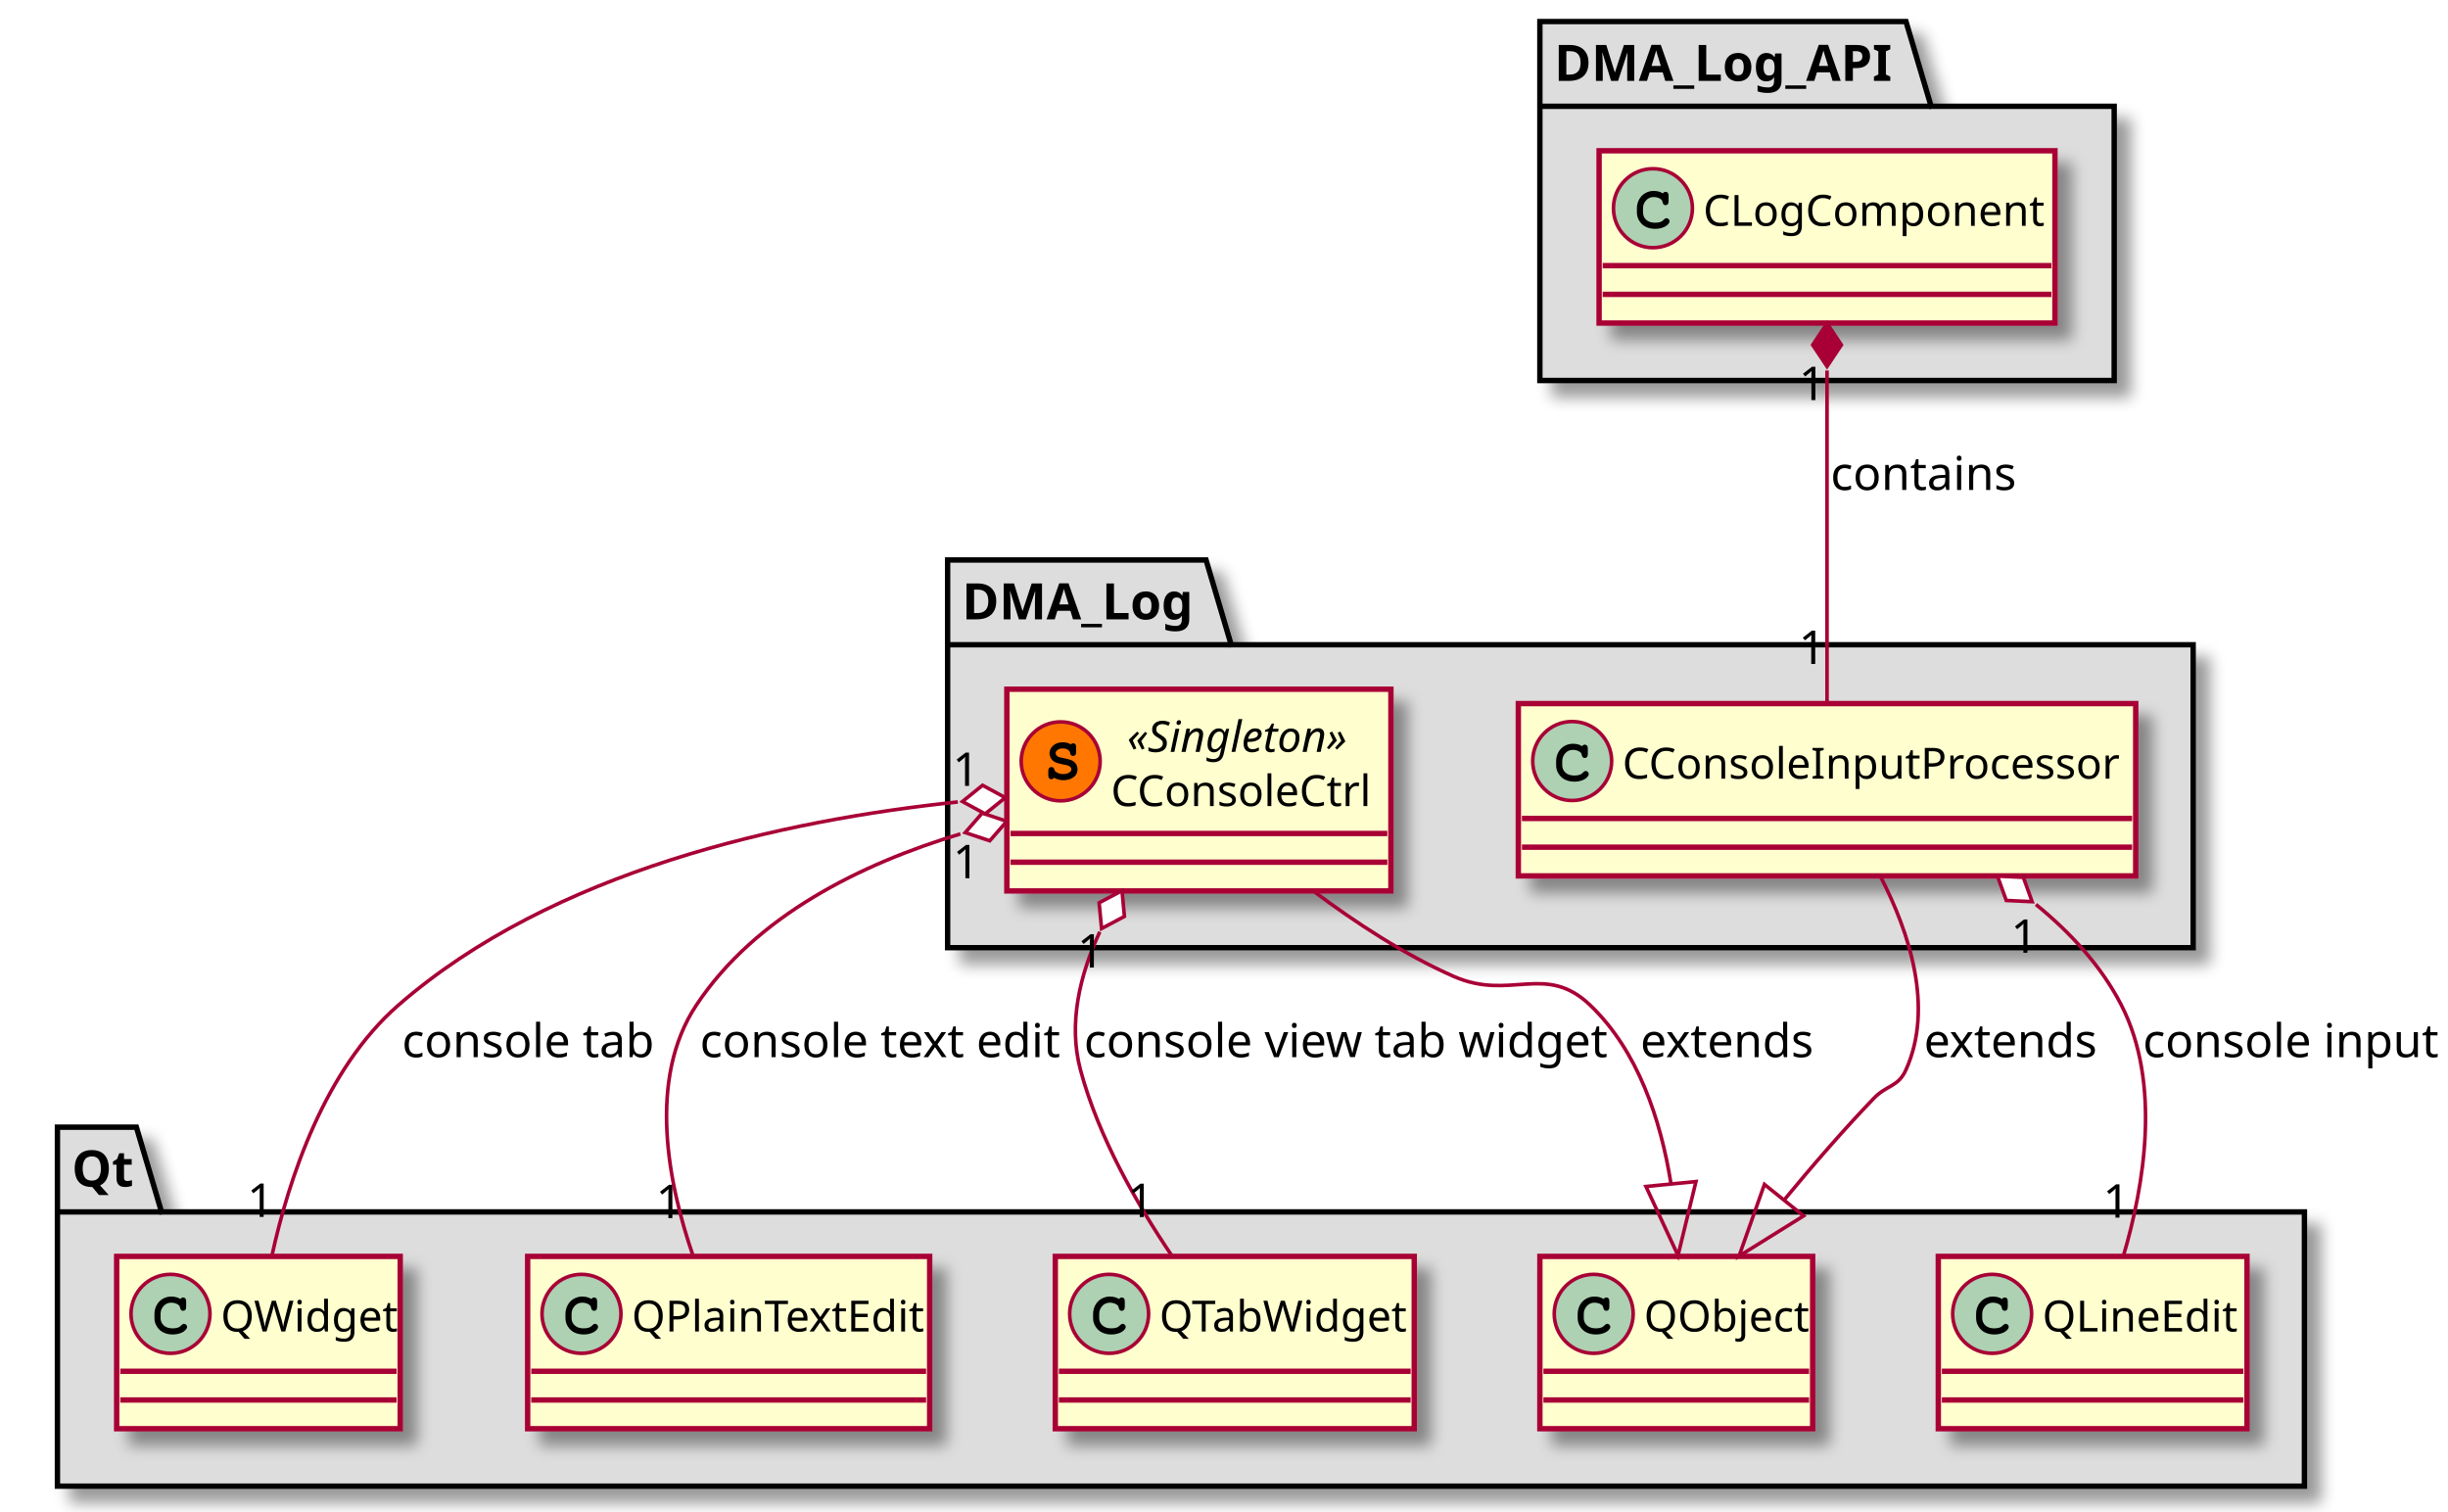
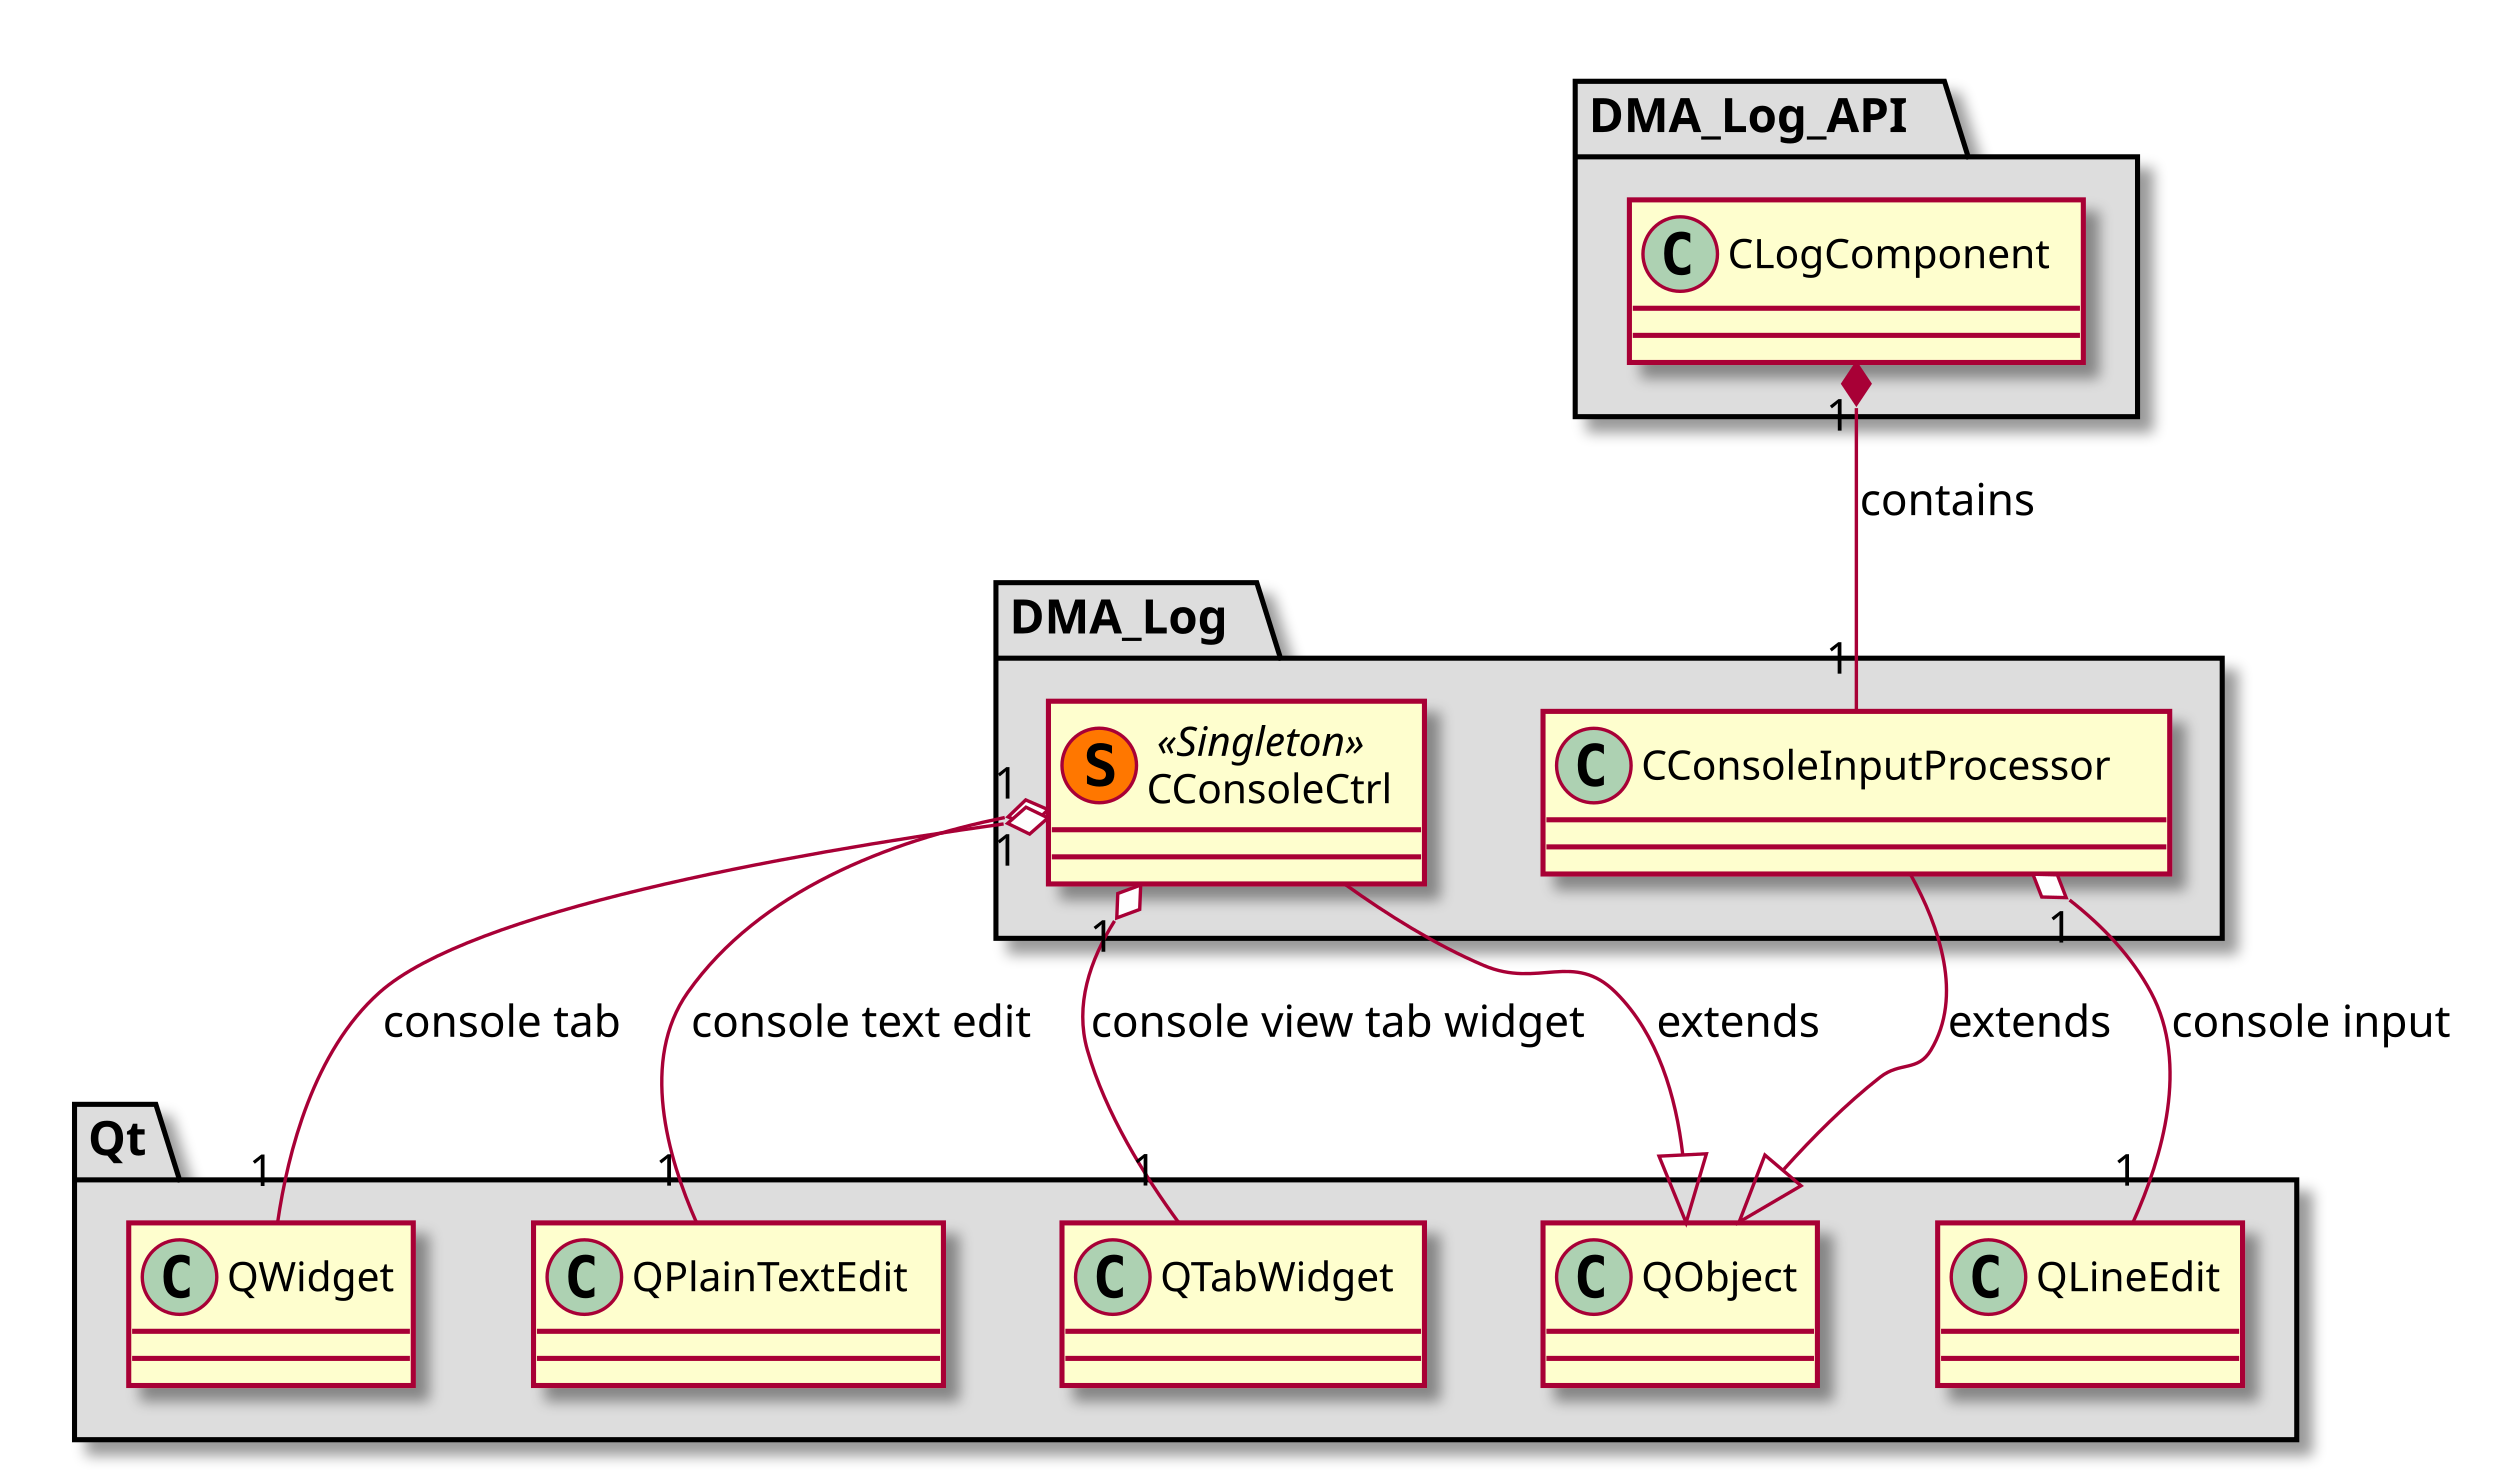
- <svg xmlns="http://www.w3.org/2000/svg" contentScriptType="application/ecmascript" contentStyleType="text/css" height="421px" preserveAspectRatio="none" style="width:682px;height:421px;background:#FEFEFE;" version="1.1" viewBox="0 0 682 421" width="682px" zoomAndPan="magnify">
+ <svg xmlns="http://www.w3.org/2000/svg" contentScriptType="application/ecmascript" contentStyleType="text/css" height="437px" preserveAspectRatio="none" style="width:738px;height:437px;background:#FEFEFE;" version="1.1" viewBox="0 0 738 437" width="738px" zoomAndPan="magnify">
  <defs>
    <filter height="300%" id="f11bxv3a7ul54j" width="300%" x="-1" y="-1">
      <feGaussianBlur result="blurOut" stdDeviation="2.0" />
      <feColorMatrix in="blurOut" result="blurOut2" type="matrix" values="0 0 0 0 0 0 0 0 0 0 0 0 0 0 0 0 0 0 .4 0" />
      <feOffset dx="4.0" dy="4.0" in="blurOut2" result="blurOut3" />
      <feBlend in="SourceGraphic" in2="blurOut3" mode="normal" />
    </filter>
  </defs>
  <g>
-     <polygon fill="#DDDDDD" filter="url(#f11bxv3a7ul54j)" points="264,156,336,156,343,179.609,611,179.609,611,264,264,264,264,156" style="stroke:#000000;stroke-width:1.5;" />
-     <line style="stroke:#000000;stroke-width:1.5;" x1="264" x2="343" y1="179.609" y2="179.609" />
-     <text fill="#000000" font-family="sans-serif" font-size="14" font-weight="bold" lengthAdjust="spacingAndGlyphs" textLength="66" x="268" y="172.533">DMA_Log</text>
-     <polygon fill="#DDDDDD" filter="url(#f11bxv3a7ul54j)" points="429,6,531,6,538,29.609,589,29.609,589,106,429,106,429,6" style="stroke:#000000;stroke-width:1.5;" />
-     <line style="stroke:#000000;stroke-width:1.5;" x1="429" x2="538" y1="29.609" y2="29.609" />
-     <text fill="#000000" font-family="sans-serif" font-size="14" font-weight="bold" lengthAdjust="spacingAndGlyphs" textLength="96" x="433" y="22.533">DMA_Log_API</text>
-     <polygon fill="#DDDDDD" filter="url(#f11bxv3a7ul54j)" points="16,314,38,314,45,337.609,642,337.609,642,414,16,414,16,314" style="stroke:#000000;stroke-width:1.5;" />
-     <line style="stroke:#000000;stroke-width:1.5;" x1="16" x2="45" y1="337.609" y2="337.609" />
-     <text fill="#000000" font-family="sans-serif" font-size="14" font-weight="bold" lengthAdjust="spacingAndGlyphs" textLength="16" x="20" y="330.533">Qt</text>
-     <rect codeLine="8" fill="#FEFECE" filter="url(#f11bxv3a7ul54j)" height="56.188" id="CConsoleCtrl" style="stroke:#A80036;stroke-width:1.5;" width="107" x="280.5" y="192" />
-     <ellipse cx="295.5" cy="212.094" fill="#FF7700" rx="11" ry="11" style="stroke:#A80036;stroke-width:1.0;" />
-     <path d="M293.609,216.656 Q293.391,216.922 293.25,217 Q293.109,217.078 292.922,217.078 Q292.531,217.078 292.289,216.812 Q292.047,216.547 292.047,215.953 L292.047,214.797 Q292.047,214.188 292.289,213.93 Q292.531,213.672 292.922,213.672 Q293.219,213.672 293.422,213.828 Q293.625,213.984 293.734,214.352 Q293.844,214.719 293.953,214.859 Q294.203,215.109 294.812,215.375 Q295.422,215.641 296.156,215.641 Q297.297,215.641 298.016,215.109 Q298.484,214.781 298.484,214.312 Q298.484,214 298.266,213.719 Q298.047,213.438 297.531,213.266 Q297.203,213.141 296.047,212.922 Q294.656,212.656 293.938,212.297 Q293.219,211.938 292.805,211.273 Q292.391,210.609 292.391,209.828 Q292.391,208.609 293.414,207.695 Q294.438,206.781 296.078,206.781 Q296.734,206.781 297.289,206.922 Q297.844,207.062 298.312,207.359 Q298.641,207.047 298.969,207.047 Q299.344,207.047 299.578,207.305 Q299.812,207.562 299.812,208.172 L299.812,209.453 Q299.812,210.062 299.578,210.32 Q299.344,210.578 298.969,210.578 Q298.656,210.578 298.422,210.391 Q298.234,210.25 298.148,209.828 Q298.062,209.406 297.922,209.219 Q297.672,208.906 297.195,208.695 Q296.719,208.484 296.078,208.484 Q295.156,208.484 294.625,208.906 Q294.094,209.328 294.094,209.797 Q294.094,210.109 294.312,210.406 Q294.531,210.703 294.953,210.875 Q295.234,210.984 296.539,211.242 Q297.844,211.5 298.547,211.805 Q299.25,212.109 299.719,212.766 Q300.188,213.422 300.188,214.328 Q300.188,215.594 299.297,216.344 Q298.109,217.344 296.281,217.344 Q295.578,217.344 294.914,217.172 Q294.25,217 293.609,216.656 Z " fill="#000000" />
-     <text fill="#000000" font-family="sans-serif" font-size="12" font-style="italic" lengthAdjust="spacingAndGlyphs" textLength="66" x="314" y="209.457">«Singleton»</text>
-     <text fill="#000000" font-family="sans-serif" font-size="12" lengthAdjust="spacingAndGlyphs" textLength="75" x="309.5" y="224.551">CConsoleCtrl</text>
-     <line style="stroke:#A80036;stroke-width:1.5;" x1="281.5" x2="386.5" y1="232.188" y2="232.188" />
-     <line style="stroke:#A80036;stroke-width:1.5;" x1="281.5" x2="386.5" y1="240.188" y2="240.188" />
-     <rect codeLine="12" fill="#FEFECE" filter="url(#f11bxv3a7ul54j)" height="48" id="CConsoleInputProcessor" style="stroke:#A80036;stroke-width:1.5;" width="172" x="423" y="196" />
-     <ellipse cx="438" cy="212" fill="#ADD1B2" rx="11" ry="11" style="stroke:#A80036;stroke-width:1.0;" />
-     <path d="M440.766,207.875 Q440.922,207.656 441.109,207.547 Q441.297,207.438 441.516,207.438 Q441.891,207.438 442.125,207.695 Q442.359,207.953 442.359,208.562 L442.359,210.016 Q442.359,210.625 442.125,210.891 Q441.891,211.156 441.516,211.156 Q441.172,211.156 440.969,210.953 Q440.766,210.766 440.656,210.25 Q440.609,209.891 440.422,209.703 Q440.094,209.328 439.484,209.109 Q438.875,208.891 438.25,208.891 Q437.484,208.891 436.852,209.219 Q436.219,209.547 435.727,210.297 Q435.234,211.047 435.234,212.078 L435.234,213.172 Q435.234,214.406 436.125,215.227 Q437.016,216.047 438.609,216.047 Q439.547,216.047 440.203,215.797 Q440.594,215.641 441.016,215.203 Q441.281,214.938 441.43,214.859 Q441.578,214.781 441.781,214.781 Q442.109,214.781 442.367,215.039 Q442.625,215.297 442.625,215.641 Q442.625,215.984 442.281,216.391 Q441.781,216.969 440.984,217.297 Q439.906,217.75 438.609,217.75 Q437.094,217.75 435.891,217.125 Q434.906,216.625 434.219,215.555 Q433.531,214.484 433.531,213.203 L433.531,212.047 Q433.531,210.719 434.148,209.57 Q434.766,208.422 435.859,207.805 Q436.953,207.188 438.188,207.188 Q438.922,207.188 439.57,207.352 Q440.219,207.516 440.766,207.875 Z " fill="#000000" />
-     <text fill="#000000" font-family="sans-serif" font-size="12" lengthAdjust="spacingAndGlyphs" textLength="140" x="452" y="216.91">CConsoleInputProcessor</text>
-     <line style="stroke:#A80036;stroke-width:1.5;" x1="424" x2="594" y1="228" y2="228" />
-     <line style="stroke:#A80036;stroke-width:1.5;" x1="424" x2="594" y1="236" y2="236" />
-     <rect codeLine="21" fill="#FEFECE" filter="url(#f11bxv3a7ul54j)" height="48" id="CLogComponent" style="stroke:#A80036;stroke-width:1.5;" width="127" x="445.5" y="42" />
-     <ellipse cx="460.5" cy="58" fill="#ADD1B2" rx="11" ry="11" style="stroke:#A80036;stroke-width:1.0;" />
-     <path d="M463.266,53.875 Q463.422,53.656 463.609,53.547 Q463.797,53.438 464.016,53.438 Q464.391,53.438 464.625,53.695 Q464.859,53.953 464.859,54.562 L464.859,56.016 Q464.859,56.625 464.625,56.891 Q464.391,57.156 464.016,57.156 Q463.672,57.156 463.469,56.953 Q463.266,56.766 463.156,56.25 Q463.109,55.891 462.922,55.703 Q462.594,55.328 461.984,55.109 Q461.375,54.891 460.75,54.891 Q459.984,54.891 459.352,55.219 Q458.719,55.547 458.227,56.297 Q457.734,57.047 457.734,58.078 L457.734,59.172 Q457.734,60.406 458.625,61.227 Q459.516,62.047 461.109,62.047 Q462.047,62.047 462.703,61.797 Q463.094,61.641 463.516,61.203 Q463.781,60.938 463.93,60.859 Q464.078,60.781 464.281,60.781 Q464.609,60.781 464.867,61.039 Q465.125,61.297 465.125,61.641 Q465.125,61.984 464.781,62.391 Q464.281,62.969 463.484,63.297 Q462.406,63.75 461.109,63.75 Q459.594,63.75 458.391,63.125 Q457.406,62.625 456.719,61.555 Q456.031,60.484 456.031,59.203 L456.031,58.047 Q456.031,56.719 456.648,55.57 Q457.266,54.422 458.359,53.805 Q459.453,53.188 460.688,53.188 Q461.422,53.188 462.07,53.352 Q462.719,53.516 463.266,53.875 Z " fill="#000000" />
-     <text fill="#000000" font-family="sans-serif" font-size="12" lengthAdjust="spacingAndGlyphs" textLength="95" x="474.5" y="62.91">CLogComponent</text>
-     <line style="stroke:#A80036;stroke-width:1.5;" x1="446.5" x2="571.5" y1="74" y2="74" />
-     <line style="stroke:#A80036;stroke-width:1.5;" x1="446.5" x2="571.5" y1="82" y2="82" />
-     <rect codeLine="30" fill="#FEFECE" filter="url(#f11bxv3a7ul54j)" height="48" id="QLineEdit" style="stroke:#A80036;stroke-width:1.5;" width="86" x="540" y="350" />
-     <ellipse cx="555" cy="366" fill="#ADD1B2" rx="11" ry="11" style="stroke:#A80036;stroke-width:1.0;" />
-     <path d="M557.766,361.875 Q557.922,361.656 558.109,361.547 Q558.297,361.438 558.516,361.438 Q558.891,361.438 559.125,361.695 Q559.359,361.953 559.359,362.562 L559.359,364.016 Q559.359,364.625 559.125,364.891 Q558.891,365.156 558.516,365.156 Q558.172,365.156 557.969,364.953 Q557.766,364.766 557.656,364.25 Q557.609,363.891 557.422,363.703 Q557.094,363.328 556.484,363.109 Q555.875,362.891 555.25,362.891 Q554.484,362.891 553.852,363.219 Q553.219,363.547 552.727,364.297 Q552.234,365.047 552.234,366.078 L552.234,367.172 Q552.234,368.406 553.125,369.227 Q554.016,370.047 555.609,370.047 Q556.547,370.047 557.203,369.797 Q557.594,369.641 558.016,369.203 Q558.281,368.938 558.43,368.859 Q558.578,368.781 558.781,368.781 Q559.109,368.781 559.367,369.039 Q559.625,369.297 559.625,369.641 Q559.625,369.984 559.281,370.391 Q558.781,370.969 557.984,371.297 Q556.906,371.75 555.609,371.75 Q554.094,371.75 552.891,371.125 Q551.906,370.625 551.219,369.555 Q550.531,368.484 550.531,367.203 L550.531,366.047 Q550.531,364.719 551.148,363.57 Q551.766,362.422 552.859,361.805 Q553.953,361.188 555.188,361.188 Q555.922,361.188 556.57,361.352 Q557.219,361.516 557.766,361.875 Z " fill="#000000" />
-     <text fill="#000000" font-family="sans-serif" font-size="12" lengthAdjust="spacingAndGlyphs" textLength="54" x="569" y="370.91">QLineEdit</text>
-     <line style="stroke:#A80036;stroke-width:1.5;" x1="541" x2="625" y1="382" y2="382" />
-     <line style="stroke:#A80036;stroke-width:1.5;" x1="541" x2="625" y1="390" y2="390" />
-     <rect codeLine="34" fill="#FEFECE" filter="url(#f11bxv3a7ul54j)" height="48" id="QObject" style="stroke:#A80036;stroke-width:1.5;" width="76" x="429" y="350" />
-     <ellipse cx="444" cy="366" fill="#ADD1B2" rx="11" ry="11" style="stroke:#A80036;stroke-width:1.0;" />
-     <path d="M446.766,361.875 Q446.922,361.656 447.109,361.547 Q447.297,361.438 447.516,361.438 Q447.891,361.438 448.125,361.695 Q448.359,361.953 448.359,362.562 L448.359,364.016 Q448.359,364.625 448.125,364.891 Q447.891,365.156 447.516,365.156 Q447.172,365.156 446.969,364.953 Q446.766,364.766 446.656,364.25 Q446.609,363.891 446.422,363.703 Q446.094,363.328 445.484,363.109 Q444.875,362.891 444.25,362.891 Q443.484,362.891 442.852,363.219 Q442.219,363.547 441.727,364.297 Q441.234,365.047 441.234,366.078 L441.234,367.172 Q441.234,368.406 442.125,369.227 Q443.016,370.047 444.609,370.047 Q445.547,370.047 446.203,369.797 Q446.594,369.641 447.016,369.203 Q447.281,368.938 447.43,368.859 Q447.578,368.781 447.781,368.781 Q448.109,368.781 448.367,369.039 Q448.625,369.297 448.625,369.641 Q448.625,369.984 448.281,370.391 Q447.781,370.969 446.984,371.297 Q445.906,371.75 444.609,371.75 Q443.094,371.75 441.891,371.125 Q440.906,370.625 440.219,369.555 Q439.531,368.484 439.531,367.203 L439.531,366.047 Q439.531,364.719 440.148,363.57 Q440.766,362.422 441.859,361.805 Q442.953,361.188 444.188,361.188 Q444.922,361.188 445.57,361.352 Q446.219,361.516 446.766,361.875 Z " fill="#000000" />
-     <text fill="#000000" font-family="sans-serif" font-size="12" lengthAdjust="spacingAndGlyphs" textLength="44" x="458" y="370.91">QObject</text>
-     <line style="stroke:#A80036;stroke-width:1.5;" x1="430" x2="504" y1="382" y2="382" />
-     <line style="stroke:#A80036;stroke-width:1.5;" x1="430" x2="504" y1="390" y2="390" />
-     <rect codeLine="38" fill="#FEFECE" filter="url(#f11bxv3a7ul54j)" height="48" id="QPlainTextEdit" style="stroke:#A80036;stroke-width:1.5;" width="112" x="147" y="350" />
-     <ellipse cx="162" cy="366" fill="#ADD1B2" rx="11" ry="11" style="stroke:#A80036;stroke-width:1.0;" />
-     <path d="M164.766,361.875 Q164.922,361.656 165.109,361.547 Q165.297,361.438 165.516,361.438 Q165.891,361.438 166.125,361.695 Q166.359,361.953 166.359,362.562 L166.359,364.016 Q166.359,364.625 166.125,364.891 Q165.891,365.156 165.516,365.156 Q165.172,365.156 164.969,364.953 Q164.766,364.766 164.656,364.25 Q164.609,363.891 164.422,363.703 Q164.094,363.328 163.484,363.109 Q162.875,362.891 162.25,362.891 Q161.484,362.891 160.852,363.219 Q160.219,363.547 159.727,364.297 Q159.234,365.047 159.234,366.078 L159.234,367.172 Q159.234,368.406 160.125,369.227 Q161.016,370.047 162.609,370.047 Q163.547,370.047 164.203,369.797 Q164.594,369.641 165.016,369.203 Q165.281,368.938 165.43,368.859 Q165.578,368.781 165.781,368.781 Q166.109,368.781 166.367,369.039 Q166.625,369.297 166.625,369.641 Q166.625,369.984 166.281,370.391 Q165.781,370.969 164.984,371.297 Q163.906,371.75 162.609,371.75 Q161.094,371.75 159.891,371.125 Q158.906,370.625 158.219,369.555 Q157.531,368.484 157.531,367.203 L157.531,366.047 Q157.531,364.719 158.148,363.57 Q158.766,362.422 159.859,361.805 Q160.953,361.188 162.188,361.188 Q162.922,361.188 163.57,361.352 Q164.219,361.516 164.766,361.875 Z " fill="#000000" />
-     <text fill="#000000" font-family="sans-serif" font-size="12" lengthAdjust="spacingAndGlyphs" textLength="80" x="176" y="370.91">QPlainTextEdit</text>
-     <line style="stroke:#A80036;stroke-width:1.5;" x1="148" x2="258" y1="382" y2="382" />
-     <line style="stroke:#A80036;stroke-width:1.5;" x1="148" x2="258" y1="390" y2="390" />
-     <rect codeLine="42" fill="#FEFECE" filter="url(#f11bxv3a7ul54j)" height="48" id="QTabWidget" style="stroke:#A80036;stroke-width:1.5;" width="100" x="294" y="350" />
-     <ellipse cx="309" cy="366" fill="#ADD1B2" rx="11" ry="11" style="stroke:#A80036;stroke-width:1.0;" />
-     <path d="M311.766,361.875 Q311.922,361.656 312.109,361.547 Q312.297,361.438 312.516,361.438 Q312.891,361.438 313.125,361.695 Q313.359,361.953 313.359,362.562 L313.359,364.016 Q313.359,364.625 313.125,364.891 Q312.891,365.156 312.516,365.156 Q312.172,365.156 311.969,364.953 Q311.766,364.766 311.656,364.25 Q311.609,363.891 311.422,363.703 Q311.094,363.328 310.484,363.109 Q309.875,362.891 309.25,362.891 Q308.484,362.891 307.852,363.219 Q307.219,363.547 306.727,364.297 Q306.234,365.047 306.234,366.078 L306.234,367.172 Q306.234,368.406 307.125,369.227 Q308.016,370.047 309.609,370.047 Q310.547,370.047 311.203,369.797 Q311.594,369.641 312.016,369.203 Q312.281,368.938 312.43,368.859 Q312.578,368.781 312.781,368.781 Q313.109,368.781 313.367,369.039 Q313.625,369.297 313.625,369.641 Q313.625,369.984 313.281,370.391 Q312.781,370.969 311.984,371.297 Q310.906,371.75 309.609,371.75 Q308.094,371.75 306.891,371.125 Q305.906,370.625 305.219,369.555 Q304.531,368.484 304.531,367.203 L304.531,366.047 Q304.531,364.719 305.148,363.57 Q305.766,362.422 306.859,361.805 Q307.953,361.188 309.188,361.188 Q309.922,361.188 310.57,361.352 Q311.219,361.516 311.766,361.875 Z " fill="#000000" />
-     <text fill="#000000" font-family="sans-serif" font-size="12" lengthAdjust="spacingAndGlyphs" textLength="68" x="323" y="370.91">QTabWidget</text>
-     <line style="stroke:#A80036;stroke-width:1.5;" x1="295" x2="393" y1="382" y2="382" />
-     <line style="stroke:#A80036;stroke-width:1.5;" x1="295" x2="393" y1="390" y2="390" />
-     <rect codeLine="46" fill="#FEFECE" filter="url(#f11bxv3a7ul54j)" height="48" id="QWidget" style="stroke:#A80036;stroke-width:1.5;" width="79" x="32.5" y="350" />
-     <ellipse cx="47.5" cy="366" fill="#ADD1B2" rx="11" ry="11" style="stroke:#A80036;stroke-width:1.0;" />
-     <path d="M50.266,361.875 Q50.422,361.656 50.609,361.547 Q50.797,361.438 51.016,361.438 Q51.391,361.438 51.625,361.695 Q51.859,361.953 51.859,362.562 L51.859,364.016 Q51.859,364.625 51.625,364.891 Q51.391,365.156 51.016,365.156 Q50.672,365.156 50.469,364.953 Q50.266,364.766 50.156,364.25 Q50.109,363.891 49.922,363.703 Q49.594,363.328 48.984,363.109 Q48.375,362.891 47.75,362.891 Q46.984,362.891 46.352,363.219 Q45.719,363.547 45.227,364.297 Q44.734,365.047 44.734,366.078 L44.734,367.172 Q44.734,368.406 45.625,369.227 Q46.516,370.047 48.109,370.047 Q49.047,370.047 49.703,369.797 Q50.094,369.641 50.516,369.203 Q50.781,368.938 50.93,368.859 Q51.078,368.781 51.281,368.781 Q51.609,368.781 51.867,369.039 Q52.125,369.297 52.125,369.641 Q52.125,369.984 51.781,370.391 Q51.281,370.969 50.484,371.297 Q49.406,371.75 48.109,371.75 Q46.594,371.75 45.391,371.125 Q44.406,370.625 43.719,369.555 Q43.031,368.484 43.031,367.203 L43.031,366.047 Q43.031,364.719 43.648,363.57 Q44.266,362.422 45.359,361.805 Q46.453,361.188 47.688,361.188 Q48.422,361.188 49.07,361.352 Q49.719,361.516 50.266,361.875 Z " fill="#000000" />
-     <text fill="#000000" font-family="sans-serif" font-size="12" lengthAdjust="spacingAndGlyphs" textLength="47" x="61.5" y="370.91">QWidget</text>
-     <line style="stroke:#A80036;stroke-width:1.5;" x1="33.5" x2="110.5" y1="382" y2="382" />
-     <line style="stroke:#A80036;stroke-width:1.5;" x1="33.5" x2="110.5" y1="390" y2="390" />
-     <path codeLine="53" d="M465.493,329.556 C462.658,311.94 456.368,292.779 443,280 C430.524,268.074 420.793,278.962 405,272 C391.252,265.939 377.519,256.939 365.845,248.179 " fill="none" id="QObject-backto-CConsoleCtrl" style="stroke:#A80036;stroke-width:1.0;" />
-     <polygon fill="none" points="472.487,329.153,467.482,349.743,458.555,330.525,472.487,329.153" style="stroke:#A80036;stroke-width:1.0;" />
-     <text fill="#000000" font-family="sans-serif" font-size="13" lengthAdjust="spacingAndGlyphs" textLength="46" x="457" y="294.495">extends</text>
-     <path codeLine="54" d="M497.122,334.197 C504.943,324.721 513.551,314.787 522,306 C525.709,302.142 528.808,302.882 531,298 C538.803,280.624 531.953,259.794 523.9,244.183 " fill="none" id="QObject-backto-CConsoleInputProcessor" style="stroke:#A80036;stroke-width:1.0;" />
-     <polygon fill="none" points="502.473,338.712,484.487,349.914,491.562,329.941,502.473,338.712" style="stroke:#A80036;stroke-width:1.0;" />
-     <text fill="#000000" font-family="sans-serif" font-size="13" lengthAdjust="spacingAndGlyphs" textLength="46" x="536" y="294.495">extends</text>
-     <path codeLine="57" d="M267.561,232.302 C239.961,240.629 210.558,255.053 194,280 C180.275,300.678 186.17,329.858 193.136,349.992 " fill="none" id="CConsoleCtrl-backto-QPlainTextEdit" style="stroke:#A80036;stroke-width:1.0;" />
-     <polygon fill="#FEFEFE" points="280.48,228.786,273.64,226.502,268.901,231.938,275.741,234.221,280.48,228.786" style="stroke:#A80036;stroke-width:1.0;" />
-     <text fill="#000000" font-family="sans-serif" font-size="13" lengthAdjust="spacingAndGlyphs" textLength="96" x="195" y="294.495">console text edit</text>
-     <text fill="#000000" font-family="sans-serif" font-size="13" lengthAdjust="spacingAndGlyphs" textLength="7" x="265.462" y="244.653">1</text>
-     <text fill="#000000" font-family="sans-serif" font-size="13" lengthAdjust="spacingAndGlyphs" textLength="7" x="182.712" y="339.33">1</text>
-     <path codeLine="58" d="M306.391,259.592 C300.814,271.637 297.575,285.14 301,298 C305.983,316.71 316.863,335.608 326.431,349.753 " fill="none" id="CConsoleCtrl-backto-QTabWidget" style="stroke:#A80036;stroke-width:1.0;" />
-     <polygon fill="#FEFEFE" points="312.587,248.112,306.217,251.492,306.888,258.672,313.257,255.292,312.587,248.112" style="stroke:#A80036;stroke-width:1.0;" />
-     <text fill="#000000" font-family="sans-serif" font-size="13" lengthAdjust="spacingAndGlyphs" textLength="136" x="302" y="294.495">console view tab widget</text>
-     <text fill="#000000" font-family="sans-serif" font-size="13" lengthAdjust="spacingAndGlyphs" textLength="7" x="300.137" y="269.525">1</text>
-     <text fill="#000000" font-family="sans-serif" font-size="13" lengthAdjust="spacingAndGlyphs" textLength="7" x="314.032" y="339.03">1</text>
-     <path codeLine="59" d="M266.846,223.405 C218.351,228.479 154.075,242.51 111,280 C90.398,297.931 80.422,328.543 75.773,349.723 " fill="none" id="CConsoleCtrl-backto-QWidget" style="stroke:#A80036;stroke-width:1.0;" />
-     <polygon fill="#FEFEFE" points="280.075,222.2,273.737,218.761,268.125,223.289,274.463,226.728,280.075,222.2" style="stroke:#A80036;stroke-width:1.0;" />
-     <text fill="#000000" font-family="sans-serif" font-size="13" lengthAdjust="spacingAndGlyphs" textLength="67" x="112" y="294.495">console tab</text>
-     <text fill="#000000" font-family="sans-serif" font-size="13" lengthAdjust="spacingAndGlyphs" textLength="7" x="265.358" y="218.927">1</text>
-     <text fill="#000000" font-family="sans-serif" font-size="13" lengthAdjust="spacingAndGlyphs" textLength="7" x="68.843" y="338.992">1</text>
-     <path codeLine="60" d="M567.19,251.954 C576.791,259.775 585.42,269.111 591,280 C602.16,301.777 597.371,330.221 591.566,349.889 " fill="none" id="CConsoleInputProcessor-backto-QLineEdit" style="stroke:#A80036;stroke-width:1.0;" />
-     <polygon fill="#FEFEFE" points="556.488,244.061,558.942,250.841,566.145,251.184,563.691,244.403,556.488,244.061" style="stroke:#A80036;stroke-width:1.0;" />
-     <text fill="#000000" font-family="sans-serif" font-size="13" lengthAdjust="spacingAndGlyphs" textLength="77" x="597" y="294.495">console input</text>
-     <text fill="#000000" font-family="sans-serif" font-size="13" lengthAdjust="spacingAndGlyphs" textLength="7" x="560.21" y="265.414">1</text>
-     <text fill="#000000" font-family="sans-serif" font-size="13" lengthAdjust="spacingAndGlyphs" textLength="7" x="585.864" y="339.201">1</text>
-     <path codeLine="61" d="M509,103.203 C509,131.87 509,171.06 509,195.697 " fill="none" id="CLogComponent-backto-CConsoleInputProcessor" style="stroke:#A80036;stroke-width:1.0;" />
-     <polygon fill="#A80036" points="509,90.086,505,96.086,509,102.086,513,96.086,509,90.086" style="stroke:#A80036;stroke-width:1.0;" />
-     <text fill="#000000" font-family="sans-serif" font-size="13" lengthAdjust="spacingAndGlyphs" textLength="49" x="510" y="136.495">contains</text>
-     <text fill="#000000" font-family="sans-serif" font-size="13" lengthAdjust="spacingAndGlyphs" textLength="7" x="501.147" y="111.445">1</text>
-     <text fill="#000000" font-family="sans-serif" font-size="13" lengthAdjust="spacingAndGlyphs" textLength="7" x="501.103" y="184.959">1</text>
+     <polygon fill="#DDDDDD" filter="url(#f11bxv3a7ul54j)" points="294,172,371,172,378,194.297,656,194.297,656,277,294,277,294,172" style="stroke: #000000; stroke-width: 1.5;" />
+     <line style="stroke: #000000; stroke-width: 1.5;" x1="294" x2="378" y1="194.297" y2="194.297" />
+     <text fill="#000000" font-family="sans-serif" font-size="14" font-weight="bold" lengthAdjust="spacingAndGlyphs" textLength="71" x="298" y="186.995">DMA_Log</text>
+     <polygon fill="#DDDDDD" filter="url(#f11bxv3a7ul54j)" points="465,24,574,24,581,46.297,631,46.297,631,123,465,123,465,24" style="stroke: #000000; stroke-width: 1.5;" />
+     <line style="stroke: #000000; stroke-width: 1.5;" x1="465" x2="581" y1="46.297" y2="46.297" />
+     <text fill="#000000" font-family="sans-serif" font-size="14" font-weight="bold" lengthAdjust="spacingAndGlyphs" textLength="103" x="469" y="38.995">DMA_Log_API</text>
+     <polygon fill="#DDDDDD" filter="url(#f11bxv3a7ul54j)" points="22,326,46,326,53,348.297,678,348.297,678,425,22,425,22,326" style="stroke: #000000; stroke-width: 1.5;" />
+     <line style="stroke: #000000; stroke-width: 1.5;" x1="22" x2="53" y1="348.297" y2="348.297" />
+     <text fill="#000000" font-family="sans-serif" font-size="14" font-weight="bold" lengthAdjust="spacingAndGlyphs" textLength="18" x="26" y="340.995">Qt</text>
+     <rect fill="#FEFECE" filter="url(#f11bxv3a7ul54j)" height="53.938" id="CConsoleCtrl" style="stroke: #A80036; stroke-width: 1.5;" width="111" x="309.5" y="207" />
+     <ellipse cx="324.5" cy="225.969" fill="#FF7700" rx="11" ry="11" style="stroke: #A80036; stroke-width: 1.0;" />
+     <path d="M323.984,226.531 Q322.125,225.828 321.469,225.062 Q320.828,224.281 320.828,222.969 Q320.828,221.281 321.906,220.312 Q322.984,219.344 324.859,219.344 Q325.719,219.344 326.562,219.547 Q327.422,219.734 328.266,220.125 L328.266,222.516 Q327.484,221.953 326.656,221.672 Q325.844,221.375 325.047,221.375 Q324.172,221.375 323.688,221.734 Q323.219,222.094 323.219,222.75 Q323.219,223.266 323.562,223.609 Q323.906,223.938 325,224.344 L326.062,224.75 Q327.547,225.297 328.25,226.203 Q328.969,227.109 328.969,228.484 Q328.969,230.359 327.859,231.281 Q326.75,232.203 324.5,232.203 Q323.578,232.203 322.656,231.984 Q321.734,231.766 320.875,231.344 L320.875,228.812 Q321.844,229.5 322.766,229.844 Q323.688,230.188 324.578,230.188 Q325.484,230.188 325.984,229.781 Q326.484,229.359 326.484,228.625 Q326.484,228.062 326.141,227.656 Q325.812,227.234 325.188,226.984 L323.984,226.531 Z " />
+     <text fill="#000000" font-family="sans-serif" font-size="12" font-style="italic" lengthAdjust="spacingAndGlyphs" textLength="73" x="341.5" y="223.139">«Singleton»</text>
+     <text fill="#000000" font-family="sans-serif" font-size="12" lengthAdjust="spacingAndGlyphs" textLength="79" x="338.5" y="237.107">CConsoleCtrl</text>
+     <line style="stroke: #A80036; stroke-width: 1.5;" x1="310.5" x2="419.5" y1="244.938" y2="244.938" />
+     <line style="stroke: #A80036; stroke-width: 1.5;" x1="310.5" x2="419.5" y1="252.938" y2="252.938" />
+     <rect fill="#FEFECE" filter="url(#f11bxv3a7ul54j)" height="48" id="CConsoleInputProcessor" style="stroke: #A80036; stroke-width: 1.5;" width="185" x="455.5" y="210" />
+     <ellipse cx="470.5" cy="226" fill="#ADD1B2" rx="11" ry="11" style="stroke: #A80036; stroke-width: 1.0;" />
+     <path d="M473.469,231.641 Q472.891,231.938 472.25,232.078 Q471.609,232.234 470.906,232.234 Q468.406,232.234 467.078,230.594 Q465.766,228.938 465.766,225.812 Q465.766,222.688 467.078,221.031 Q468.406,219.375 470.906,219.375 Q471.609,219.375 472.25,219.531 Q472.906,219.688 473.469,219.984 L473.469,222.703 Q472.844,222.125 472.25,221.859 Q471.656,221.578 471.031,221.578 Q469.688,221.578 469,222.656 Q468.312,223.719 468.312,225.812 Q468.312,227.906 469,228.984 Q469.688,230.047 471.031,230.047 Q471.656,230.047 472.25,229.781 Q472.844,229.5 473.469,228.922 L473.469,231.641 Z " />
+     <text fill="#000000" font-family="sans-serif" font-size="12" lengthAdjust="spacingAndGlyphs" textLength="153" x="484.5" y="230.154">CConsoleInputProcessor</text>
+     <line style="stroke: #A80036; stroke-width: 1.5;" x1="456.5" x2="639.5" y1="242" y2="242" />
+     <line style="stroke: #A80036; stroke-width: 1.5;" x1="456.5" x2="639.5" y1="250" y2="250" />
+     <rect fill="#FEFECE" filter="url(#f11bxv3a7ul54j)" height="48" id="CLogComponent" style="stroke: #A80036; stroke-width: 1.5;" width="134" x="481" y="59" />
+     <ellipse cx="496" cy="75" fill="#ADD1B2" rx="11" ry="11" style="stroke: #A80036; stroke-width: 1.0;" />
+     <path d="M498.969,80.641 Q498.391,80.938 497.75,81.078 Q497.109,81.234 496.406,81.234 Q493.906,81.234 492.578,79.594 Q491.266,77.938 491.266,74.812 Q491.266,71.688 492.578,70.031 Q493.906,68.375 496.406,68.375 Q497.109,68.375 497.75,68.531 Q498.406,68.688 498.969,68.984 L498.969,71.703 Q498.344,71.125 497.75,70.859 Q497.156,70.578 496.531,70.578 Q495.188,70.578 494.5,71.656 Q493.812,72.719 493.812,74.812 Q493.812,76.906 494.5,77.984 Q495.188,79.047 496.531,79.047 Q497.156,79.047 497.75,78.781 Q498.344,78.5 498.969,77.922 L498.969,80.641 Z " />
+     <text fill="#000000" font-family="sans-serif" font-size="12" lengthAdjust="spacingAndGlyphs" textLength="102" x="510" y="79.154">CLogComponent</text>
+     <line style="stroke: #A80036; stroke-width: 1.5;" x1="482" x2="614" y1="91" y2="91" />
+     <line style="stroke: #A80036; stroke-width: 1.5;" x1="482" x2="614" y1="99" y2="99" />
+     <rect fill="#FEFECE" filter="url(#f11bxv3a7ul54j)" height="48" id="QLineEdit" style="stroke: #A80036; stroke-width: 1.5;" width="90" x="572" y="361" />
+     <ellipse cx="587" cy="377" fill="#ADD1B2" rx="11" ry="11" style="stroke: #A80036; stroke-width: 1.0;" />
+     <path d="M589.969,382.641 Q589.391,382.938 588.75,383.078 Q588.109,383.234 587.406,383.234 Q584.906,383.234 583.578,381.594 Q582.266,379.938 582.266,376.812 Q582.266,373.688 583.578,372.031 Q584.906,370.375 587.406,370.375 Q588.109,370.375 588.75,370.531 Q589.406,370.688 589.969,370.984 L589.969,373.703 Q589.344,373.125 588.75,372.859 Q588.156,372.578 587.531,372.578 Q586.188,372.578 585.5,373.656 Q584.812,374.719 584.812,376.812 Q584.812,378.906 585.5,379.984 Q586.188,381.047 587.531,381.047 Q588.156,381.047 588.75,380.781 Q589.344,380.5 589.969,379.922 L589.969,382.641 Z " />
+     <text fill="#000000" font-family="sans-serif" font-size="12" lengthAdjust="spacingAndGlyphs" textLength="58" x="601" y="381.154">QLineEdit</text>
+     <line style="stroke: #A80036; stroke-width: 1.5;" x1="573" x2="661" y1="393" y2="393" />
+     <line style="stroke: #A80036; stroke-width: 1.5;" x1="573" x2="661" y1="401" y2="401" />
+     <rect fill="#FEFECE" filter="url(#f11bxv3a7ul54j)" height="48" id="QObject" style="stroke: #A80036; stroke-width: 1.5;" width="81" x="455.5" y="361" />
+     <ellipse cx="470.5" cy="377" fill="#ADD1B2" rx="11" ry="11" style="stroke: #A80036; stroke-width: 1.0;" />
+     <path d="M473.469,382.641 Q472.891,382.938 472.25,383.078 Q471.609,383.234 470.906,383.234 Q468.406,383.234 467.078,381.594 Q465.766,379.938 465.766,376.812 Q465.766,373.688 467.078,372.031 Q468.406,370.375 470.906,370.375 Q471.609,370.375 472.25,370.531 Q472.906,370.688 473.469,370.984 L473.469,373.703 Q472.844,373.125 472.25,372.859 Q471.656,372.578 471.031,372.578 Q469.688,372.578 469,373.656 Q468.312,374.719 468.312,376.812 Q468.312,378.906 469,379.984 Q469.688,381.047 471.031,381.047 Q471.656,381.047 472.25,380.781 Q472.844,380.5 473.469,379.922 L473.469,382.641 Z " />
+     <text fill="#000000" font-family="sans-serif" font-size="12" lengthAdjust="spacingAndGlyphs" textLength="49" x="484.5" y="381.154">QObject</text>
+     <line style="stroke: #A80036; stroke-width: 1.5;" x1="456.5" x2="535.5" y1="393" y2="393" />
+     <line style="stroke: #A80036; stroke-width: 1.5;" x1="456.5" x2="535.5" y1="401" y2="401" />
+     <rect fill="#FEFECE" filter="url(#f11bxv3a7ul54j)" height="48" id="QPlainTextEdit" style="stroke: #A80036; stroke-width: 1.5;" width="121" x="157.5" y="361" />
+     <ellipse cx="172.5" cy="377" fill="#ADD1B2" rx="11" ry="11" style="stroke: #A80036; stroke-width: 1.0;" />
+     <path d="M175.469,382.641 Q174.891,382.938 174.25,383.078 Q173.609,383.234 172.906,383.234 Q170.406,383.234 169.078,381.594 Q167.766,379.938 167.766,376.812 Q167.766,373.688 169.078,372.031 Q170.406,370.375 172.906,370.375 Q173.609,370.375 174.25,370.531 Q174.906,370.688 175.469,370.984 L175.469,373.703 Q174.844,373.125 174.25,372.859 Q173.656,372.578 173.031,372.578 Q171.688,372.578 171,373.656 Q170.312,374.719 170.312,376.812 Q170.312,378.906 171,379.984 Q171.688,381.047 173.031,381.047 Q173.656,381.047 174.25,380.781 Q174.844,380.5 175.469,379.922 L175.469,382.641 Z " />
+     <text fill="#000000" font-family="sans-serif" font-size="12" lengthAdjust="spacingAndGlyphs" textLength="89" x="186.5" y="381.154">QPlainTextEdit</text>
+     <line style="stroke: #A80036; stroke-width: 1.5;" x1="158.5" x2="277.5" y1="393" y2="393" />
+     <line style="stroke: #A80036; stroke-width: 1.5;" x1="158.5" x2="277.5" y1="401" y2="401" />
+     <rect fill="#FEFECE" filter="url(#f11bxv3a7ul54j)" height="48" id="QTabWidget" style="stroke: #A80036; stroke-width: 1.5;" width="107" x="313.5" y="361" />
+     <ellipse cx="328.5" cy="377" fill="#ADD1B2" rx="11" ry="11" style="stroke: #A80036; stroke-width: 1.0;" />
+     <path d="M331.469,382.641 Q330.891,382.938 330.25,383.078 Q329.609,383.234 328.906,383.234 Q326.406,383.234 325.078,381.594 Q323.766,379.938 323.766,376.812 Q323.766,373.688 325.078,372.031 Q326.406,370.375 328.906,370.375 Q329.609,370.375 330.25,370.531 Q330.906,370.688 331.469,370.984 L331.469,373.703 Q330.844,373.125 330.25,372.859 Q329.656,372.578 329.031,372.578 Q327.688,372.578 327,373.656 Q326.312,374.719 326.312,376.812 Q326.312,378.906 327,379.984 Q327.688,381.047 329.031,381.047 Q329.656,381.047 330.25,380.781 Q330.844,380.5 331.469,379.922 L331.469,382.641 Z " />
+     <text fill="#000000" font-family="sans-serif" font-size="12" lengthAdjust="spacingAndGlyphs" textLength="75" x="342.5" y="381.154">QTabWidget</text>
+     <line style="stroke: #A80036; stroke-width: 1.5;" x1="314.5" x2="419.5" y1="393" y2="393" />
+     <line style="stroke: #A80036; stroke-width: 1.5;" x1="314.5" x2="419.5" y1="401" y2="401" />
+     <rect fill="#FEFECE" filter="url(#f11bxv3a7ul54j)" height="48" id="QWidget" style="stroke: #A80036; stroke-width: 1.5;" width="84" x="38" y="361" />
+     <ellipse cx="53" cy="377" fill="#ADD1B2" rx="11" ry="11" style="stroke: #A80036; stroke-width: 1.0;" />
+     <path d="M55.969,382.641 Q55.391,382.938 54.75,383.078 Q54.109,383.234 53.406,383.234 Q50.906,383.234 49.578,381.594 Q48.266,379.938 48.266,376.812 Q48.266,373.688 49.578,372.031 Q50.906,370.375 53.406,370.375 Q54.109,370.375 54.75,370.531 Q55.406,370.688 55.969,370.984 L55.969,373.703 Q55.344,373.125 54.75,372.859 Q54.156,372.578 53.531,372.578 Q52.188,372.578 51.5,373.656 Q50.812,374.719 50.812,376.812 Q50.812,378.906 51.5,379.984 Q52.188,381.047 53.531,381.047 Q54.156,381.047 54.75,380.781 Q55.344,380.5 55.969,379.922 L55.969,382.641 Z " />
+     <text fill="#000000" font-family="sans-serif" font-size="12" lengthAdjust="spacingAndGlyphs" textLength="52" x="67" y="381.154">QWidget</text>
+     <line style="stroke: #A80036; stroke-width: 1.5;" x1="39" x2="121" y1="393" y2="393" />
+     <line style="stroke: #A80036; stroke-width: 1.5;" x1="39" x2="121" y1="401" y2="401" />
+     <path d="M496.73,340.72 C494.75,323.75 489.46,305.42 477,293 C464.47,280.51 454.29,291.91 438,285 C423.72,278.94 409.34,269.88 397.17,261.13 " fill="none" id="QObject-CConsoleCtrl" style="stroke: #A80036; stroke-width: 1.0;" />
+     <polygon fill="none" points="503.73,340.6,497.74,360.93,489.75,341.3,503.73,340.6" style="stroke: #A80036; stroke-width: 1.0;" />
+     <text fill="#000000" font-family="sans-serif" font-size="13" lengthAdjust="spacingAndGlyphs" textLength="51" x="489" y="306.067">extends</text>
+     <path d="M526.58,345.2 C535.17,335.65 544.93,325.9 555,318 C560.94,313.33 566.11,316.48 570,310 C579.56,294.06 572.59,273.7 564.04,258.22 " fill="none" id="QObject-CConsoleInputProcessor" style="stroke: #A80036; stroke-width: 1.0;" />
+     <polygon fill="none" points="531.67,350.03,513.39,360.74,521,340.97,531.67,350.03" style="stroke: #A80036; stroke-width: 1.0;" />
+     <text fill="#000000" font-family="sans-serif" font-size="13" lengthAdjust="spacingAndGlyphs" textLength="51" x="575" y="306.067">extends</text>
+     <path d="M296.6,241.33 C262.54,248.33 224.2,262.89 203,293 C188.99,312.9 196.9,341.25 205.65,361 " fill="none" id="CConsoleCtrl-QPlainTextEdit" style="stroke: #A80036; stroke-width: 1.0;" />
+     <polygon fill="#FEFEFE" points="309.4,239,302.78,236.14,297.594,241.15,304.214,244.01,309.4,239" style="stroke: #A80036; stroke-width: 1.0;" />
+     <text fill="#000000" font-family="sans-serif" font-size="13" lengthAdjust="spacingAndGlyphs" textLength="106" x="204" y="306.067">console text edit</text>
+     <text fill="#000000" font-family="sans-serif" font-size="13" lengthAdjust="spacingAndGlyphs" textLength="8" x="293.391" y="235.744">1</text>
+     <text fill="#000000" font-family="sans-serif" font-size="13" lengthAdjust="spacingAndGlyphs" textLength="8" x="193.46" y="350.012">1</text>
+     <path d="M329.01,271.87 C321.69,283.51 317.23,296.8 321,310 C326.32,328.62 337.82,347.12 347.99,360.96 " fill="none" id="CConsoleCtrl-QTabWidget" style="stroke: #A80036; stroke-width: 1.0;" />
+     <polygon fill="#FEFEFE" points="336.73,261.26,329.967,263.761,329.674,270.966,336.438,268.465,336.73,261.26" style="stroke: #A80036; stroke-width: 1.0;" />
+     <text fill="#000000" font-family="sans-serif" font-size="13" lengthAdjust="spacingAndGlyphs" textLength="150" x="322" y="306.067">console view tab widget</text>
+     <text fill="#000000" font-family="sans-serif" font-size="13" lengthAdjust="spacingAndGlyphs" textLength="8" x="321.671" y="280.952">1</text>
+     <text fill="#000000" font-family="sans-serif" font-size="13" lengthAdjust="spacingAndGlyphs" textLength="8" x="334.094" y="349.962">1</text>
+     <path d="M296.27,243.22 C230.97,252.34 138.88,268.99 112,293 C92.64,310.29 84.99,340 81.97,360.76 " fill="none" id="CConsoleCtrl-QWidget" style="stroke: #A80036; stroke-width: 1.0;" />
+     <polygon fill="#FEFEFE" points="309.35,241.45,302.868,238.29,297.458,243.058,303.94,246.218,309.35,241.45" style="stroke: #A80036; stroke-width: 1.0;" />
+     <text fill="#000000" font-family="sans-serif" font-size="13" lengthAdjust="spacingAndGlyphs" textLength="74" x="113" y="306.067">console tab</text>
+     <text fill="#000000" font-family="sans-serif" font-size="13" lengthAdjust="spacingAndGlyphs" textLength="8" x="293.334" y="255.539">1</text>
+     <text fill="#000000" font-family="sans-serif" font-size="13" lengthAdjust="spacingAndGlyphs" textLength="8" x="73.475" y="350.106">1</text>
+     <path d="M610.93,265.68 C620.61,273.24 629.28,282.3 635,293 C646.32,314.16 638.37,341.51 629.74,360.68 " fill="none" id="CConsoleInputProcessor-QLineEdit" style="stroke: #A80036; stroke-width: 1.0;" />
+     <polygon fill="#FEFEFE" points="600.12,258.07,602.722,264.795,609.931,264.98,607.329,258.255,600.12,258.07" style="stroke: #A80036; stroke-width: 1.0;" />
+     <text fill="#000000" font-family="sans-serif" font-size="13" lengthAdjust="spacingAndGlyphs" textLength="85" x="641" y="306.067">console input</text>
+     <text fill="#000000" font-family="sans-serif" font-size="13" lengthAdjust="spacingAndGlyphs" textLength="8" x="604.451" y="278.244">1</text>
+     <text fill="#000000" font-family="sans-serif" font-size="13" lengthAdjust="spacingAndGlyphs" textLength="8" x="623.87" y="350.007">1</text>
+     <path d="M548,120.48 C548,148.38 548,186 548,209.88 " fill="none" id="CLogComponent-CConsoleInputProcessor" style="stroke: #A80036; stroke-width: 1.0;" />
+     <polygon fill="#A80036" points="548,107.28,544,113.28,548,119.28,552,113.28,548,107.28" style="stroke: #A80036; stroke-width: 1.0;" />
+     <text fill="#000000" font-family="sans-serif" font-size="13" lengthAdjust="spacingAndGlyphs" textLength="54" x="549" y="152.067">contains</text>
+     <text fill="#000000" font-family="sans-serif" font-size="13" lengthAdjust="spacingAndGlyphs" textLength="8" x="539.025" y="127.109">1</text>
+     <text fill="#000000" font-family="sans-serif" font-size="13" lengthAdjust="spacingAndGlyphs" textLength="8" x="538.975" y="198.861">1</text>
  </g>
</svg>
